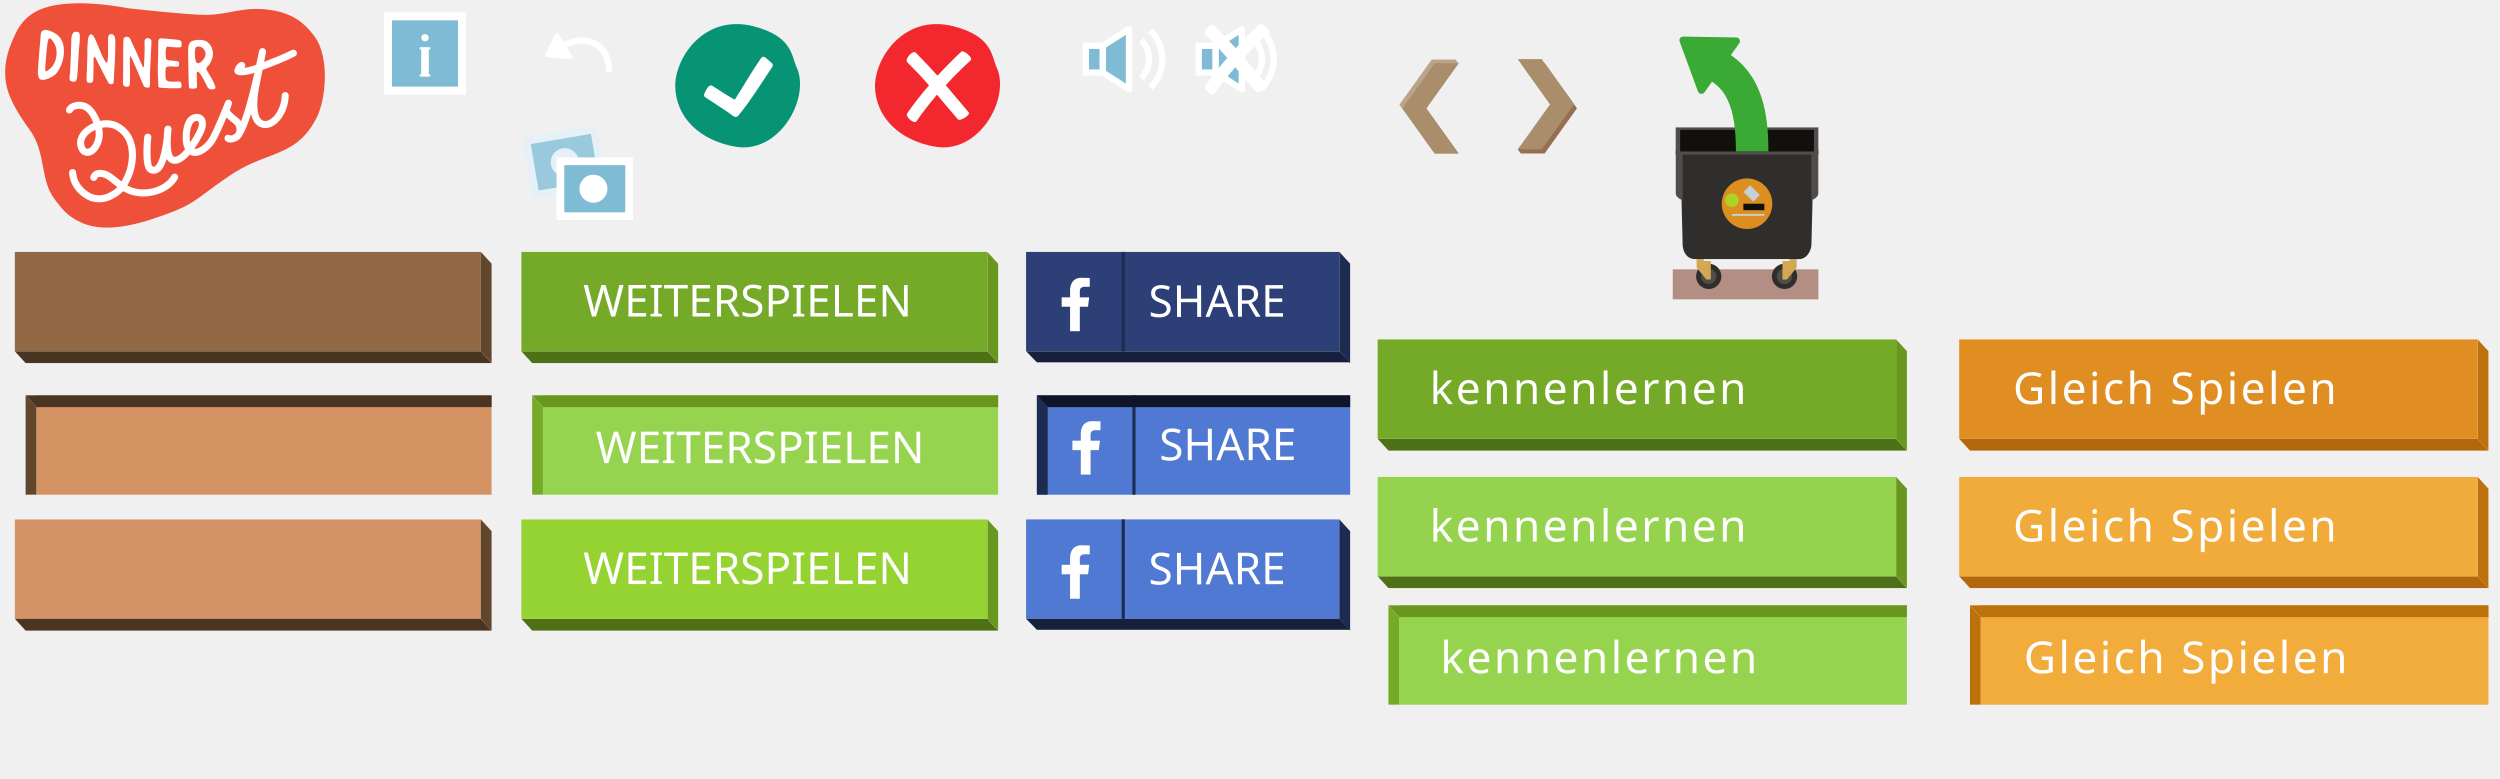
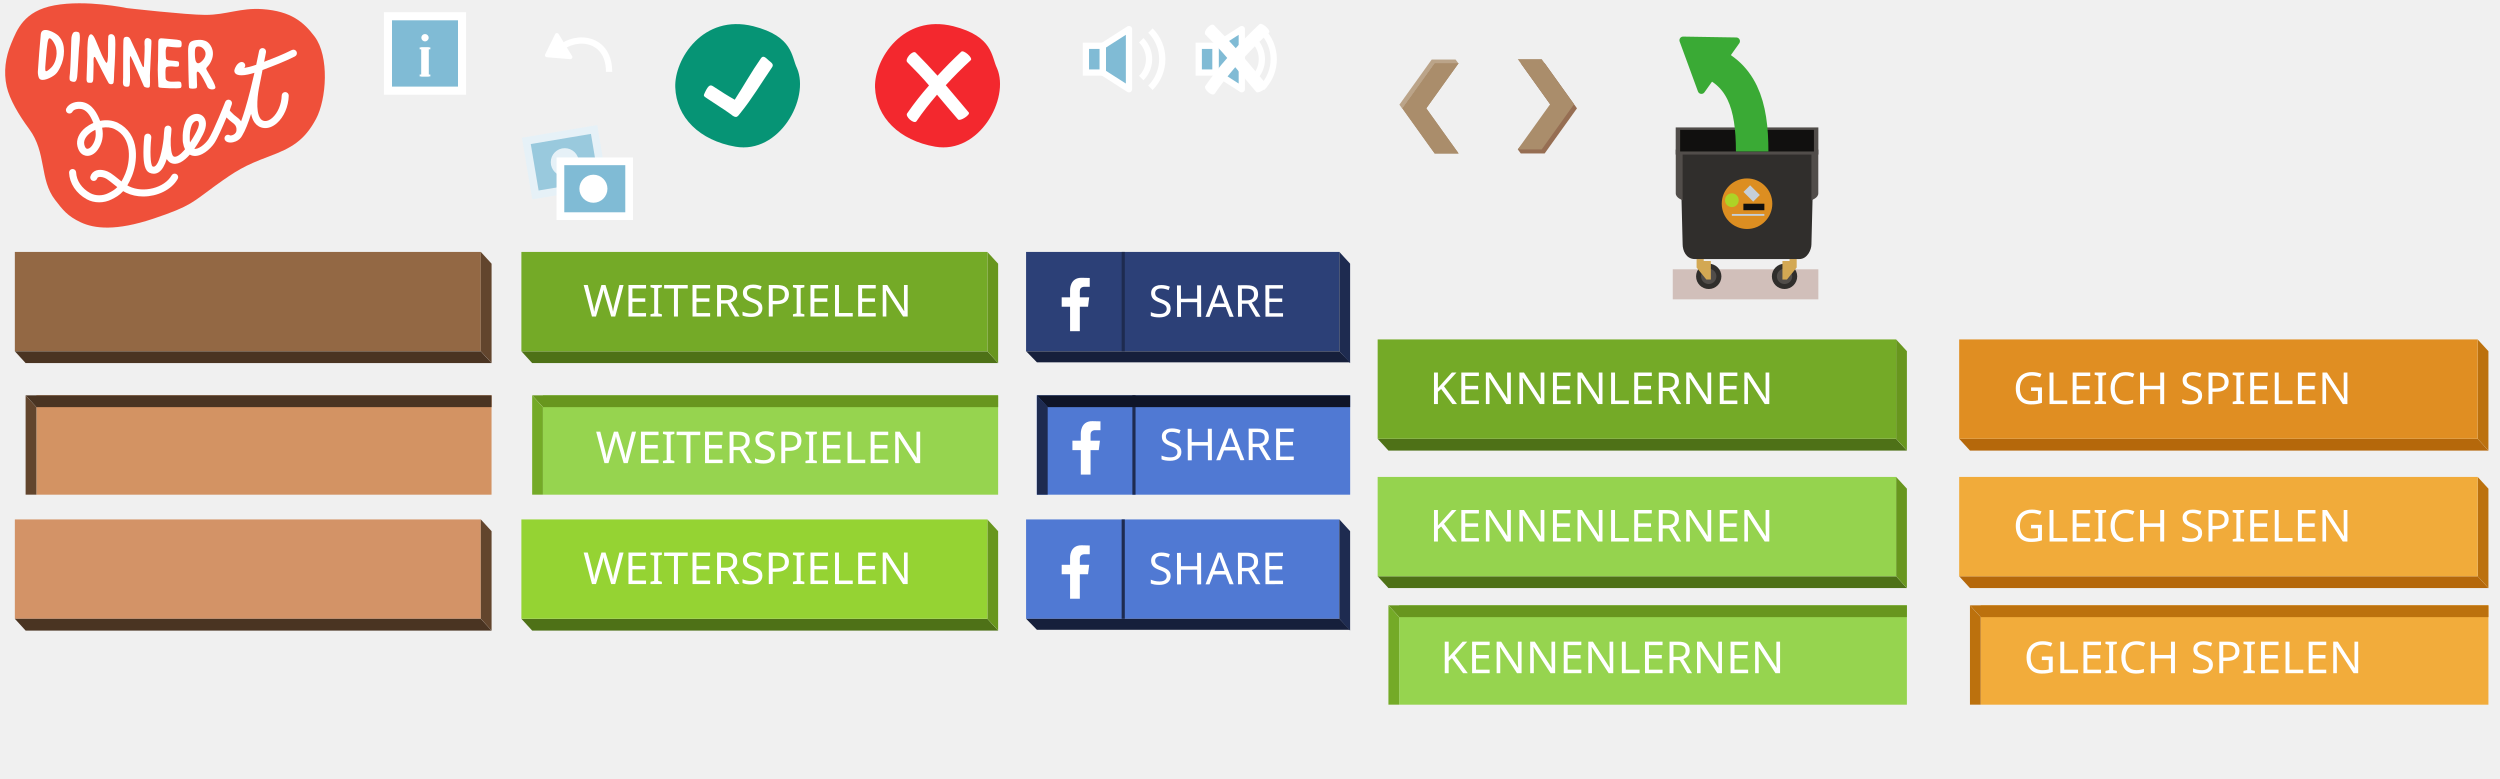
<svg xmlns="http://www.w3.org/2000/svg" version="1.1" id="Layer_1" x="0px" y="0px" width="1000px" height="311.5px" viewBox="0 0 1000 311.5" enable-background="new 0 0 1000 311.5" xml:space="preserve">
  <g id="Ebene_1">
    <g id="Layer_3" display="none">
	</g>
    <g>
      <g>
-         <path fill="#069475" d="M318.807,27.282c-2.3-4.6-1.396-12.7-17.5-16.8c-20.101-5-31.601,13.2-31.2,24.399     c0.4,12.101,9.7,21.301,24.104,23.801C311.706,61.682,324.007,39.482,318.807,27.282z" />
-       </g>
-       <path fill="#FFFFFF" d="M307.507,24.182c-1.2-1.101-2.2-2.2-3.104-0.9c-4,5.7-7,11.2-10.5,16.6c-2.896-1.6-5.5-3.3-8.396-5.199    c-1.301-0.9-2-0.9-3.5,2.199c-0.801,1.601-0.604,1.5,1,2.601c2.6,1.8,6.396,4.1,9,6c0.6,0.5,1.6,1.3,2.3,1.3    c0.8,0,1.2-0.8,1.8-1.5c4.7-5.8,8.3-11.9,12.604-18.2C309.706,25.782,308.706,25.182,307.507,24.182z" />
-     </g>
-     <g>
-       <g>
-         <path fill="#F3282E" d="M398.807,27.282c-2.3-4.6-1.4-12.7-17.5-16.8c-20.101-5-31.601,13.2-31.3,24.399     c0.396,12.101,9.699,21.301,24.1,23.801C391.706,61.682,404.007,39.482,398.807,27.282z" />
-       </g>
-       <path fill="#FFFFFF" d="M366.607,48.482c2.5-3.7,5.3-7.2,8.2-10.601c2.5,3,5.8,6.9,8.399,9.9c0.801,0.9,5.101-1.9,4.301-2.8    c-2.801-3.3-6.4-7.601-9.2-10.9c3.2-3.5,6.5-6.8,10-10c1-0.899-2.9-4.3-3.8-3.399c-3.301,3.1-6.5,6.3-9.5,9.6    c-2.5-2.8-6.104-6.6-8.7-9.2c-1.2-1.2-4.601,2.601-3.4,3.8c2.7,2.7,6.306,6.4,8.7,9.301c-3.1,3.5-6,7.199-8.7,11.1    C361.807,46.482,365.607,49.882,366.607,48.482z" />
-     </g>
-   </g>
-   <g>
-     <g>
-       <g>
-         <rect x="155.18" y="6.501" fill="#80BBD5" width="29.64" height="29.763" />
+         <path fill="#069475" d="M318.807,27.282c-2.3-4.6-1.396-12.7-17.5-16.8c-20.101-5-31.601,13.2-31.2,24.398     c0.4,12.102,9.7,21.302,24.104,23.802C311.706,61.682,324.007,39.482,318.807,27.282z" />
+       </g>
+       <path fill="#FFFFFF" d="M307.507,24.182c-1.2-1.102-2.2-2.2-3.104-0.9c-4,5.7-7,11.2-10.5,16.6c-2.896-1.6-5.5-3.3-8.396-5.198    c-1.301-0.9-2-0.9-3.5,2.198c-0.801,1.602-0.604,1.5,1,2.602c2.6,1.8,6.396,4.1,9,6c0.6,0.5,1.6,1.3,2.3,1.3    c0.8,0,1.2-0.8,1.8-1.5c4.7-5.8,8.3-11.9,12.604-18.2C309.706,25.782,308.706,25.182,307.507,24.182z" />
+     </g>
+     <g>
+       <g>
+         <path fill="#F3282E" d="M398.807,27.282c-2.3-4.6-1.4-12.7-17.5-16.8c-20.101-5-31.601,13.2-31.3,24.398     c0.396,12.102,9.699,21.302,24.1,23.802C391.706,61.682,404.007,39.482,398.807,27.282z" />
+       </g>
+       <path fill="#FFFFFF" d="M366.607,48.482c2.5-3.7,5.3-7.2,8.2-10.602c2.5,3,5.8,6.9,8.399,9.9c0.801,0.9,5.101-1.9,4.301-2.8    c-2.801-3.3-6.4-7.602-9.2-10.9c3.2-3.5,6.5-6.8,10-10c1-0.898-2.9-4.3-3.8-3.398c-3.301,3.1-6.5,6.3-9.5,9.6    c-2.5-2.8-6.104-6.6-8.7-9.2c-1.2-1.2-4.601,2.602-3.4,3.8c2.7,2.7,6.307,6.4,8.7,9.302c-3.1,3.5-6,7.198-8.7,11.1    C361.807,46.482,365.607,49.882,366.607,48.482z" />
+     </g>
+   </g>
+   <g>
+     <g>
+       <g>
+         <rect x="155.18" y="6.501" fill="#80BBD5" width="29.64" height="29.764" />
        <path fill="#FFFFFF" d="M183.2,8.12v26.523h-26.4V8.12H183.2 M186.439,4.882h-32.878v33h32.878V4.882L186.439,4.882z" />
      </g>
    </g>
    <rect x="168.476" y="18.964" fill="#FFFFFF" width="3.046" height="11.605" />
-     <rect x="167.864" y="18.962" fill="#FFFFFF" width="4.277" height="0.762" />
+     <rect x="167.864" y="18.962" fill="#FFFFFF" width="4.277" height="0.763" />
    <rect x="167.864" y="29.807" fill="#FFFFFF" width="4.277" height="0.761" />
    <circle fill="#FFFFFF" cx="170" cy="15.082" r="1.469" />
  </g>
  <g>
    <path fill="none" stroke="#FFFFFF" stroke-width="2.5" d="M222.445,21.162c5.313-7.537,21.191-7.537,21.191,7.581" />
    <polygon fill="#FFFFFF" stroke="#FFFFFF" stroke-width="1.601" stroke-linejoin="round" points="228.157,22.865 218.779,22.094    222.775,14.021  " />
  </g>
  <g>
    <g>
      <g>
-         <rect x="212.159" y="53.913" transform="matrix(-0.9861 0.1664 -0.1664 -0.9861 459.4639 91.2726)" fill="#99C9DD" width="27.499" height="21.937" />
+         <rect x="212.149" y="53.915" transform="matrix(0.9861 -0.1664 0.1664 0.9861 -7.6475 38.4962)" fill="#99C9DD" width="27.5" height="21.938" />
        <path fill="#E6F1F7" d="M236.376,53.554l3.139,18.585l-24.071,4.063l-3.137-18.588L236.376,53.554 M238.903,50l-30.146,5.088     l4.163,24.669l30.146-5.092L238.903,50L238.903,50z" />
      </g>
    </g>
    <circle fill="#E6F1F7" cx="225.911" cy="64.878" r="5.609" />
    <g>
      <g>
-         <rect x="224.164" y="64.525" fill="#80BBD5" width="27.487" height="21.933" />
+         <rect x="224.164" y="64.525" fill="#80BBD5" width="27.486" height="21.933" />
        <path fill="#FFFFFF" d="M250.115,66.067v18.85H225.71v-18.85H250.115 M253.199,62.983h-30.577V88h30.577V62.983L253.199,62.983z" />
      </g>
    </g>
    <circle fill="#FFFFFF" cx="237.364" cy="75.492" r="5.611" />
  </g>
  <g>
    <g>
      <rect x="479.502" y="18.318" fill="#80BBD5" stroke="#FFFFFF" stroke-width="2.5" width="6.771" height="10.704" />
      <polygon fill="#80BBD5" stroke="#FFFFFF" stroke-width="2.5" stroke-linejoin="round" points="496.722,35.707 486.278,29.022     486.278,18.318 496.722,11.634   " />
    </g>
-     <path fill="none" stroke="#FFFFFF" stroke-width="2.501" d="M504.754,12.227c6.32,6.319,6.32,16.565,0,22.888" />
-     <path fill="none" stroke="#FFFFFF" stroke-width="2.5" d="M501.619,16.111c4.179,4.175,4.179,10.943,0,15.118" />
-   </g>
-   <g>
-     <g>
-       <g>
-         <path fill="#EF503A" d="M125.858,14.634c-4.457-5.932-9.543-10.157-20.819-10.975c-8.8-0.635-14.409,2.313-22.899,2.299     C74.45,5.943,50.684,3.231,50.684,3.231S34.47-0.224,21.736,2.141C9.52,4.414,6.807,11.839,4.483,17.406     C2.2,22.888,1.367,28.756,2.68,34.643c1.146,5.119,4.883,11.414,8.973,16.944c7.095,9.584,4.027,20.163,10.402,28.397     c3.006,3.884,4.902,6.448,10.229,8.938c5.511,2.572,14.052,3.56,29.05-1.444c15.461-5.156,15.766-6.729,24.787-13.199     c8.37-6.008,11.461-7.964,21.605-11.756c8.896-3.323,14.041-6.297,18.683-14.953C130.639,39.67,131.787,22.523,125.858,14.634z" />
-       </g>
-     </g>
-     <g>
-       <g>
-         <path fill="#FFFFFF" d="M70.559,69.629c-0.678-0.383-1.539-0.146-1.924,0.531c-2.848,5.023-11.277,7.185-17.021,4.369     c-0.229-0.113-0.451-0.238-0.68-0.363c0.604-1.004,1.207-2.203,1.814-3.665c1.034-2.488,1.979-6.593,1.521-10.648     c-0.552-4.906-2.979-8.595-7.021-10.666c-2.295-1.174-4.854-1.313-7.209-0.834c-1.125-2.916-3.084-6.845-7.107-7.549     c-2.329-0.401-5.279,0.35-6.416,2.564c-0.354,0.692-0.082,1.544,0.611,1.9c0.688,0.354,1.545,0.08,1.896-0.614     c0.475-0.914,2.148-1.288,3.419-1.069c1.967,0.342,3.521,2.124,4.896,5.606c-1.137,0.479-2.17,1.091-3.029,1.762     c-2.701,2.107-3.951,4.931-3.342,7.548c0.662,2.858,2.344,3.596,3.289,3.781c1.713,0.337,3.572-0.585,4.854-2.4     c1.822-2.578,2.402-5.532,1.738-8.81c1.738-0.304,3.549-0.171,5.111,0.628c3.203,1.64,5.055,4.489,5.502,8.468     c0.395,3.521-0.422,7.086-1.322,9.25c-0.531,1.275-1.039,2.31-1.541,3.16c-0.475-0.365-0.947-0.743-1.43-1.131     c-0.924-0.742-1.879-1.51-2.896-2.196c-1.195-0.812-3.73-1.765-5.791-1.067c-1.135,0.386-1.938,1.193-2.316,2.345     c-0.248,0.739,0.146,1.54,0.891,1.788c0.738,0.245,1.539-0.151,1.787-0.893c0.102-0.306,0.261-0.471,0.551-0.567     c0.871-0.295,2.439,0.149,3.303,0.733c0.917,0.619,1.787,1.318,2.705,2.058c0.498,0.401,1.002,0.805,1.521,1.202     c-1.106,1.137-2.248,1.72-3.578,2.396c-2.297,1.166-5.16,1.158-7.291-0.021c-3.363-1.859-5.459-4.955-5.607-8.279     c-0.028-0.778-0.709-1.391-1.473-1.347c-0.777,0.035-1.381,0.693-1.348,1.472c0.188,4.313,2.834,8.287,7.061,10.627     c1.486,0.82,3.222,1.232,4.979,1.232c1.705,0,3.429-0.39,4.962-1.168c1.584-0.806,3.112-1.589,4.646-3.304     c0.357,0.213,0.726,0.418,1.104,0.604c2.129,1.045,4.523,1.531,6.938,1.531c5.605,0,11.279-2.634,13.777-7.041     C71.475,70.875,71.239,70.014,70.559,69.629z M36.809,58.252c-0.705,0.999-1.538,1.353-2.006,1.261     c-0.469-0.093-0.861-0.691-1.084-1.648c-0.51-2.191,1.459-4.008,2.328-4.686c0.61-0.479,1.322-0.906,2.094-1.259     C38.561,54.309,38.119,56.397,36.809,58.252z" />
-         <path fill="#FFFFFF" d="M118.615,20.64c-0.351-0.696-1.194-0.976-1.896-0.623c-3.549,1.789-7.332,3.285-11.071,4.701l0.438-2.189     c0.131-0.656,0.23-1.205,0.313-1.617c0.147-0.766-0.351-1.506-1.11-1.654c-0.769-0.147-1.511,0.349-1.655,1.113l-0.095,0.478     c-0.161,0.817-0.53,2.649-1.054,5.053c-2.063,0.729-3.682,1.113-4.801,1.285c0.373-0.371,0.521-0.938,0.334-1.465     c-0.258-0.736-1.063-1.123-1.801-0.865c-1.398,0.492-2.252,2.211-2.461,3.178c-0.063,0.286-0.031,0.584,0.082,0.854     c0.383,0.895,1.408,1.229,2.719,1.229c1.535,0,3.461-0.455,5.219-1c-0.48,2.146-1.043,4.522-1.646,6.931     c-1.488,5.929-2.727,9.863-3.693,12.478c-0.602-0.881-1.371-1.454-2.008-1.932c-0.299-0.223-0.578-0.433-0.816-0.65     c-1.336-1.219-1.666-1.668-1.705-1.82c-0.002-0.115,0.15-0.516,0.275-0.834c0.16-0.422,0.363-0.942,0.563-1.62     c0.216-0.728-0.187-1.49-0.897-1.734c-0.715-0.245-1.494,0.12-1.771,0.823c-0.051,0.117-4.635,11.879-6.695,14.939     c-1.396,2.061-4.082,4.111-5.652,3.836c1.701-2.389,2.967-4.789,3.439-5.725c1.896-3.72,1.143-5.807,0.521-6.721     c-0.729-1.078-1.983-1.648-3.353-1.523c-1.766,0.16-3.357,1.393-4.156,3.215c-1.521,3.479-1.057,7.904-1.035,8.093     c0.001,0.022,0.006,0.047,0.016,0.069c0.186,1.146,0.479,2.053,0.84,2.771c-1.918,2.287-3.574,3.354-4.537,2.879     c-0.854-0.416-1.298-3.416-1.188-7.034c0.196-1.761,0.28-3.181,0.313-3.853c0.034-0.754-0.531-1.404-1.285-1.471     c-0.744-0.063-1.426,0.471-1.524,1.221c-0.105,0.852-0.271,2.31-0.335,3.974c-0.567,4.819-1.777,10.063-3.521,11.11     c-0.195,0.119-0.445,0.228-0.939,0.006c-0.836-0.832-1.055-6.196-0.469-11.542c0.084-0.775-0.476-1.474-1.25-1.558     c-0.769-0.086-1.474,0.474-1.56,1.248c-0.017,0.123-0.329,3.055-0.335,6.188c-0.02,4.898,0.721,7.431,2.376,8.203     c0.589,0.273,1.175,0.412,1.746,0.412c0.651,0,1.294-0.182,1.89-0.539c1.479-0.897,2.553-2.944,3.313-5.34     c0.395,0.671,0.895,1.195,1.521,1.508c2.604,1.281,5.375-0.646,7.696-3.285c0.394,0.222,0.778,0.357,1.146,0.439     c3.361,0.734,7.092-2.68,8.66-5.002c1.287-1.91,3.338-6.582,4.886-10.303c0.313,0.321,0.683,0.668,1.104,1.055     c0.34,0.31,0.688,0.57,1.025,0.826c0.979,0.732,1.688,1.26,1.852,2.634c0.064,0.624-0.027,1.138-0.287,1.56     c-0.146,0.197-0.262,0.334-0.356,0.429c-0.005,0.006-0.011,0.013-0.019,0.02c-0.024,0.021-0.047,0.043-0.066,0.061     c-0.647,0.542-1.479,0.664-1.803,0.631c-0.521-0.398-1.267-0.395-1.78,0.051c-0.591,0.507-0.653,1.4-0.146,1.989     c0.926,1.077,2.838,0.914,4.221,0.31c1.186-0.519,2.056-1.348,2.565-2.381c1.188-1.927,2.392-5.032,3.521-8.612     c0.281,1.396,0.738,2.544,1.371,3.433c0.912,1.283,2.209,2.051,3.75,2.221c1.711,0.19,3.549-0.49,5.176-1.912     c2.832-2.475,4.654-6.696,4.765-11.022c0.021-0.779-0.601-1.427-1.375-1.445c-0.017-0.002-0.022-0.002-0.034-0.002     c-0.77,0-1.396,0.611-1.41,1.377c-0.086,3.508-1.576,7.027-3.797,8.969c-1.023,0.896-2.096,1.331-3.015,1.232     c-0.744-0.084-1.308-0.416-1.757-1.049c-2.063-2.902-0.943-10.394-0.345-13.035c0.002-0.015,0.006-0.027,0.008-0.043l1.238-6.284     c4.332-1.623,8.783-3.32,12.983-5.439C118.686,22.185,118.967,21.337,118.615,20.64z M76.03,56.961     c-0.025-0.146-0.059-0.293-0.082-0.436c-0.032-0.379-0.34-3.974,0.818-6.617c0.463-1.055,1.271-1.486,1.826-1.537     c0.238-0.021,0.567,0.013,0.76,0.296c0.354,0.517,0.353,1.799-0.706,3.858C78.635,52.552,77.567,54.657,76.03,56.961z" />
-       </g>
-       <g>
-         <g>
-           <path fill="#FFFFFF" d="M16.321,13.591c-0.2,1.447-1.135,13.949-1.184,15.13c-0.027,0.672,0.162,2.166,0.584,2.698      c1.188,1.505,4.945-0.436,6.297-1.563c0.971-0.812,1.465-1.797,2.021-2.877c0.997-1.937,1.573-4.338,1.558-6.563      c-0.021-2.248-0.535-4.229-2.112-5.979C22.271,13.091,16.797,10.167,16.321,13.591z M22.221,23.962      c-0.348,1.177-0.879,2.177-1.688,3.029c-0.188,0.201-0.396,0.393-0.612,0.576c-0.396,0.33-1.324,1.203-1.672,0.834      c-0.313-0.32-0.064-2.746-0.021-3.188c0.215-2.34,0.578-8.83,1.242-9.676c0.836-1.074,2.647,2.301,2.918,3.469      C22.781,20.73,22.729,22.251,22.221,23.962z" />
-         </g>
-         <g>
-           <path fill="#FFFFFF" d="M31.526,12.966c-0.403-0.254-1.273-0.418-1.855-0.151c-0.766,0.344-1.143,1.748-1.148,3.115      c-0.021,2.438-0.338,11.293-0.543,13.342c-0.084,0.844-0.271,1.828-0.094,2.67c0.142,0.663,1.646,0.987,2.166,0.696      c0.604-0.342,0.764-1.454,0.836-2.063c0.203-1.719,0.521-8.914,0.723-11.406C31.604,19.169,32.43,13.531,31.526,12.966z" />
-         </g>
-         <g>
-           <path fill="#FFFFFF" d="M58.799,15.23c-1.39,0.281-0.963,2.371-0.938,3.356c0.052,1.978-0.249,7.103-0.271,7.666      c-0.031,0.72-0.276,0.813-0.629,0.166c-0.271-0.489-1.75-4.086-2.326-5.375c-0.451-1.006-1.91-4.018-2.141-4.604      c-0.16-0.424-0.451-1.045-0.775-1.363c-0.424-0.42-1.217-0.467-1.75-0.221c-0.082,0.041-0.15,0.086-0.211,0.135      c-0.313,0.26-0.334,0.672-0.392,1.135c-0.11,0.881-0.11,13.484-0.114,15.002c-0.002,0.826-0.158,1.649-0.023,2.476      c0.16,1,1.051,1.215,1.938,1.07c0.627-0.1,0.598-0.453,0.717-1.049c0.395-1.999-0.232-10.956,0.229-11.189      c0.383-0.191,5.15,11.591,5.436,12.035c0.205,0.322,0.532,0.448,0.909,0.527c0.573,0.123,1.382,0.213,1.472-0.52      c0.226-1.857-0.08-3.725,0.082-5.555c0.037-0.442,0.438-8.756,0.475-9.858c0.029-0.953,0.189-2.648,0.005-3.07      C60.291,15.566,59.27,15.134,58.799,15.23z" />
-         </g>
-         <g>
-           <path fill="#FFFFFF" d="M43.334,14.451c-0.172,0.834-0.111,6.111-0.111,6.111s0.074,4.287-0.534,4.557      c-0.283,0.125-0.871-1.024-0.871-1.024c-0.563-1.011-0.68-1.287-1.092-2.132c-0.406-0.823-1.674-4.125-2.053-4.883      c-0.213-0.428-1.332-3.826-2.504-3.322c-0.371,0.156-0.615,0.584-0.777,1.125c-0.338,1.125-0.322,2.742-0.387,3.437      c-0.133,1.416-0.012,2.895-0.078,4.32c-0.068,1.504-0.307,8.145-0.303,8.805c0.01,0.555-0.029,1.452,0.646,1.623      c0.323,0.079,0.874,0.04,1.247,0.033c0.803-0.024,0.789-1.607,0.789-1.607s0.141-5.303,0.139-5.785      c-0.002-0.356-0.105-2.129,0.057-2.631c0.063-0.205,0.279-0.453,0.495-0.24c0.179,0.177,0.325,0.504,0.433,0.732      c0.113,0.256,4.803,9.503,5.063,9.745c0.571,0.551,1.78,0.554,1.937-0.324c0.246-1.42,0.146-3.417,0.301-5.187      c0.041-0.443,0.717-10.816,0.242-12.855C45.564,13.226,43.559,13.376,43.334,14.451z" />
-         </g>
-         <g>
-           <path fill="#FFFFFF" d="M67.105,18.628c0.563,0.047,1.459,0.193,2.017,0.226c0,0,2.483,0.233,3.073,0.043      c0.541-0.176,0.459-0.996,0.47-1.453c0.005-0.379-0.06-0.76-0.308-1.08c-0.377-0.488-2.809-0.613-3.438-0.674      c-1.195-0.117-3.652-0.32-3.652-0.32c-0.486-0.07-1.207-0.149-1.592,0.226c-0.465,0.45-0.359,1.5-0.383,2.104      c-0.033,0.92,0,6.471-0.15,8.338c-0.145,1.707,0.16,7.354,0.197,7.942c0.021,0.483-0.125,0.576,0.242,0.963      c0.291,0.307,8.238,0.577,8.682,0.229c0.531-0.419,0.332-1.311,0.225-1.94c-0.146-0.857-1.439-0.592-2.105-0.595      c-1.086-0.008-3.07,0.292-3.854-0.644c-0.355-0.434-0.295-0.889-0.313-1.416c-0.025-0.627-0.16-3.15,0.252-3.602      c0.426-0.466,1.646-0.439,2.313-0.42c0.453,0.014,2.318,0.373,2.688-0.091c0.215-0.272,0.271-1.639-0.154-1.862      c-0.418-0.222-2.664-0.353-3.252-0.41c-0.846-0.078-1.709-0.185-1.707-1.242C66.346,22.453,65.879,18.525,67.105,18.628z" />
-         </g>
-         <g>
-           <path fill="#FFFFFF" d="M82.735,28.103c-0.355-0.724-0.311-0.812,0.229-1.414c0.354-0.4,0.703-0.767,0.979-1.232      c2.563-4.244,0.537-7.43-0.818-8.528c-1.313-1.058-3.146-0.986-3.146-0.986s-2.719-0.078-3.846,0.916      c-0.785,0.693-0.9,2.426-0.896,3.52c0.021,1.629,0.191,14.376,0.389,14.733c0.286,0.542,2.691,0.412,3.006,0.076      c0.321-0.359,0.157-2.015,0.157-2.015s-0.095-2.105-0.103-3.158c-0.004-0.396-0.094-1.125,0.23-1.326      c0.98-0.611,4.024,6.066,4.024,6.066c0.405,1.125,2.776,1.388,3.188,0.462C86.58,34.198,83.094,28.816,82.735,28.103z       M80.252,24.903c-1.656,1.23-2.129-0.548-2.25-2.026c-0.072-0.896-0.063-1.614-0.031-2.516c0.031-1.01,0.357-1.715,1.113-1.756      c0.188-0.008,1.412-0.222,2.518,1.162C83,21.517,81.866,23.703,80.252,24.903z" />
+     <path fill="none" stroke="#FFFFFF" stroke-width="2.501" d="M504.754,12.227c6.319,6.318,6.319,16.564,0,22.888" />
+     <path fill="none" stroke="#FFFFFF" stroke-width="2.5" d="M501.618,16.111c4.18,4.175,4.18,10.943,0,15.118" />
+   </g>
+   <g>
+     <g>
+       <g>
+         <path fill="#EF503A" d="M125.858,14.634c-4.457-5.932-9.543-10.156-20.818-10.975C96.239,3.024,90.63,5.972,82.14,5.958     C74.45,5.943,50.684,3.231,50.684,3.231S34.47-0.224,21.736,2.141C9.52,4.414,6.807,11.839,4.483,17.406     C2.2,22.888,1.367,28.756,2.68,34.643c1.146,5.119,4.883,11.414,8.973,16.943c7.096,9.584,4.027,20.163,10.402,28.397     c3.006,3.884,4.902,6.448,10.229,8.938c5.511,2.572,14.052,3.561,29.05-1.443c15.461-5.156,15.766-6.729,24.787-13.199     c8.37-6.008,11.461-7.964,21.604-11.756c8.896-3.323,14.041-6.297,18.684-14.953C130.639,39.67,131.787,22.523,125.858,14.634z" />
+       </g>
+     </g>
+     <g>
+       <g>
+         <path fill="#FFFFFF" d="M70.559,69.629c-0.678-0.383-1.539-0.146-1.924,0.531c-2.848,5.023-11.277,7.186-17.021,4.369     c-0.229-0.113-0.45-0.238-0.68-0.363c0.604-1.004,1.207-2.203,1.814-3.665c1.034-2.487,1.979-6.593,1.521-10.647     c-0.552-4.906-2.979-8.596-7.021-10.666c-2.295-1.174-4.854-1.313-7.209-0.834c-1.125-2.916-3.084-6.846-7.107-7.549     c-2.329-0.401-5.279,0.35-6.416,2.563c-0.354,0.692-0.082,1.544,0.611,1.9c0.688,0.354,1.545,0.08,1.896-0.614     c0.476-0.914,2.148-1.288,3.419-1.069c1.968,0.343,3.521,2.124,4.896,5.606c-1.137,0.479-2.17,1.091-3.029,1.762     c-2.701,2.107-3.951,4.932-3.342,7.548c0.662,2.858,2.344,3.597,3.289,3.781c1.713,0.337,3.572-0.585,4.854-2.4     c1.822-2.577,2.402-5.531,1.738-8.81c1.738-0.304,3.549-0.171,5.111,0.628c3.203,1.64,5.055,4.489,5.502,8.468     c0.395,3.521-0.422,7.086-1.322,9.25c-0.531,1.275-1.039,2.311-1.541,3.16c-0.475-0.365-0.947-0.743-1.43-1.131     c-0.924-0.742-1.879-1.51-2.896-2.196c-1.194-0.812-3.729-1.765-5.791-1.066c-1.135,0.386-1.938,1.192-2.315,2.345     c-0.248,0.739,0.146,1.54,0.891,1.788c0.738,0.245,1.539-0.151,1.787-0.894c0.102-0.306,0.261-0.471,0.551-0.566     c0.871-0.295,2.439,0.148,3.303,0.732c0.917,0.619,1.787,1.318,2.705,2.059c0.498,0.4,1.002,0.805,1.521,1.202     c-1.106,1.137-2.248,1.72-3.578,2.396c-2.297,1.166-5.16,1.158-7.291-0.021c-3.363-1.859-5.459-4.955-5.607-8.279     c-0.027-0.778-0.709-1.391-1.473-1.347c-0.777,0.035-1.381,0.692-1.348,1.472c0.188,4.313,2.834,8.287,7.061,10.627     c1.486,0.82,3.223,1.232,4.979,1.232c1.705,0,3.429-0.391,4.962-1.168c1.584-0.807,3.111-1.59,4.646-3.305     c0.357,0.213,0.727,0.418,1.104,0.604c2.129,1.045,4.522,1.531,6.938,1.531c5.605,0,11.279-2.635,13.777-7.041     C71.475,70.875,71.239,70.014,70.559,69.629z M36.809,58.252c-0.705,0.999-1.538,1.354-2.006,1.262     c-0.469-0.094-0.861-0.691-1.084-1.648c-0.51-2.191,1.459-4.008,2.328-4.686c0.61-0.479,1.322-0.906,2.094-1.26     C38.561,54.309,38.119,56.397,36.809,58.252z" />
+         <path fill="#FFFFFF" d="M118.615,20.64c-0.351-0.696-1.193-0.977-1.896-0.623c-3.549,1.789-7.332,3.285-11.071,4.701l0.438-2.189     c0.131-0.656,0.229-1.205,0.313-1.617c0.147-0.766-0.351-1.506-1.109-1.654c-0.77-0.146-1.512,0.35-1.655,1.113l-0.095,0.479     c-0.161,0.816-0.53,2.648-1.055,5.053c-2.063,0.729-3.682,1.113-4.801,1.285c0.373-0.371,0.521-0.938,0.334-1.465     c-0.258-0.736-1.063-1.123-1.801-0.865c-1.398,0.492-2.252,2.211-2.461,3.178c-0.063,0.286-0.031,0.584,0.082,0.854     c0.383,0.895,1.408,1.229,2.719,1.229c1.535,0,3.461-0.455,5.219-1c-0.479,2.146-1.043,4.522-1.646,6.931     c-1.488,5.93-2.728,9.863-3.693,12.479c-0.602-0.881-1.371-1.454-2.008-1.932c-0.299-0.224-0.578-0.434-0.816-0.65     c-1.336-1.219-1.666-1.668-1.704-1.82c-0.003-0.114,0.149-0.516,0.274-0.834c0.16-0.422,0.363-0.941,0.563-1.62     c0.216-0.728-0.188-1.489-0.897-1.733c-0.715-0.245-1.494,0.12-1.771,0.823c-0.052,0.116-4.636,11.879-6.695,14.938     c-1.396,2.062-4.082,4.111-5.652,3.836c1.701-2.389,2.967-4.789,3.439-5.725c1.896-3.721,1.143-5.808,0.521-6.722     c-0.729-1.077-1.982-1.647-3.353-1.522c-1.767,0.16-3.357,1.393-4.156,3.215c-1.521,3.479-1.057,7.904-1.035,8.093     c0.001,0.022,0.006,0.047,0.017,0.069c0.186,1.146,0.479,2.053,0.84,2.771c-1.918,2.287-3.574,3.354-4.537,2.88     c-0.854-0.416-1.298-3.416-1.188-7.034c0.196-1.762,0.28-3.182,0.313-3.854c0.034-0.754-0.531-1.403-1.285-1.471     c-0.744-0.063-1.426,0.471-1.524,1.221c-0.104,0.853-0.271,2.311-0.335,3.975c-0.566,4.818-1.776,10.063-3.521,11.109     c-0.195,0.119-0.445,0.229-0.939,0.006c-0.836-0.832-1.055-6.195-0.469-11.542c0.084-0.774-0.476-1.474-1.25-1.558     c-0.769-0.086-1.474,0.474-1.56,1.248c-0.018,0.123-0.329,3.055-0.335,6.188c-0.021,4.898,0.721,7.432,2.376,8.203     c0.589,0.273,1.175,0.412,1.746,0.412c0.65,0,1.294-0.182,1.89-0.539c1.479-0.896,2.553-2.943,3.313-5.34     c0.396,0.671,0.896,1.195,1.521,1.508c2.604,1.281,5.375-0.646,7.696-3.285c0.394,0.223,0.777,0.357,1.146,0.439     c3.361,0.734,7.092-2.68,8.66-5.002c1.287-1.91,3.338-6.582,4.886-10.303c0.313,0.32,0.684,0.668,1.104,1.055     c0.34,0.31,0.688,0.57,1.024,0.826c0.979,0.731,1.688,1.26,1.853,2.634c0.063,0.624-0.027,1.138-0.287,1.56     c-0.146,0.197-0.262,0.335-0.356,0.43c-0.005,0.006-0.011,0.013-0.019,0.02c-0.024,0.021-0.047,0.043-0.066,0.062     c-0.646,0.542-1.479,0.664-1.803,0.631c-0.521-0.398-1.267-0.396-1.78,0.051c-0.591,0.507-0.652,1.4-0.146,1.989     c0.926,1.077,2.838,0.914,4.221,0.31c1.187-0.519,2.057-1.348,2.565-2.381c1.188-1.927,2.392-5.032,3.521-8.612     c0.281,1.396,0.738,2.544,1.371,3.434c0.912,1.283,2.209,2.051,3.75,2.221c1.711,0.19,3.549-0.49,5.176-1.912     c2.832-2.475,4.654-6.695,4.766-11.021c0.021-0.779-0.602-1.428-1.375-1.445c-0.018-0.002-0.022-0.002-0.034-0.002     c-0.771,0-1.396,0.611-1.41,1.377c-0.086,3.508-1.576,7.027-3.797,8.969c-1.023,0.896-2.096,1.331-3.015,1.232     c-0.744-0.084-1.309-0.416-1.758-1.049c-2.063-2.902-0.942-10.395-0.345-13.035c0.002-0.016,0.006-0.027,0.008-0.043l1.238-6.284     c4.332-1.623,8.783-3.32,12.983-5.439C118.686,22.185,118.967,21.337,118.615,20.64z M76.03,56.961     c-0.024-0.146-0.059-0.293-0.082-0.436c-0.031-0.379-0.34-3.974,0.818-6.617c0.463-1.055,1.271-1.486,1.826-1.537     c0.238-0.021,0.567,0.013,0.76,0.296c0.354,0.518,0.354,1.799-0.706,3.858C78.635,52.552,77.567,54.657,76.03,56.961z" />
+       </g>
+       <g>
+         <g>
+           <path fill="#FFFFFF" d="M16.321,13.591c-0.199,1.447-1.135,13.949-1.184,15.131c-0.027,0.672,0.162,2.166,0.584,2.697      c1.188,1.505,4.945-0.436,6.297-1.563c0.971-0.813,1.465-1.797,2.021-2.877c0.997-1.938,1.572-4.338,1.558-6.563      c-0.021-2.248-0.535-4.229-2.112-5.979C22.271,13.091,16.797,10.167,16.321,13.591z M22.221,23.962      c-0.348,1.178-0.879,2.178-1.688,3.029c-0.188,0.201-0.396,0.393-0.612,0.576c-0.396,0.33-1.324,1.203-1.672,0.834      c-0.313-0.32-0.064-2.746-0.021-3.188c0.215-2.34,0.578-8.83,1.242-9.676c0.836-1.074,2.647,2.301,2.918,3.469      C22.781,20.73,22.729,22.251,22.221,23.962z" />
+         </g>
+         <g>
+           <path fill="#FFFFFF" d="M31.526,12.966c-0.402-0.254-1.272-0.418-1.854-0.15c-0.767,0.344-1.144,1.748-1.148,3.115      c-0.021,2.438-0.338,11.293-0.543,13.342c-0.084,0.844-0.271,1.828-0.094,2.67c0.142,0.663,1.646,0.987,2.166,0.696      c0.604-0.343,0.764-1.454,0.836-2.063c0.203-1.719,0.521-8.914,0.723-11.406C31.604,19.169,32.43,13.531,31.526,12.966z" />
+         </g>
+         <g>
+           <path fill="#FFFFFF" d="M58.799,15.23c-1.39,0.281-0.963,2.371-0.938,3.355c0.053,1.979-0.249,7.104-0.271,7.666      c-0.031,0.721-0.276,0.813-0.629,0.166c-0.271-0.488-1.75-4.086-2.326-5.375c-0.451-1.006-1.91-4.018-2.141-4.604      c-0.16-0.424-0.451-1.045-0.775-1.363c-0.424-0.42-1.217-0.467-1.75-0.221c-0.082,0.041-0.15,0.086-0.211,0.135      c-0.313,0.26-0.334,0.672-0.392,1.135c-0.11,0.881-0.11,13.484-0.114,15.002c-0.002,0.826-0.158,1.649-0.023,2.477      c0.16,1,1.051,1.215,1.938,1.069c0.627-0.1,0.598-0.452,0.717-1.049c0.395-1.999-0.232-10.956,0.229-11.188      c0.384-0.191,5.15,11.591,5.437,12.035c0.205,0.321,0.532,0.447,0.909,0.526c0.572,0.123,1.382,0.213,1.472-0.52      c0.226-1.857-0.08-3.726,0.082-5.556c0.037-0.441,0.438-8.756,0.475-9.857c0.029-0.953,0.189-2.648,0.006-3.07      C60.291,15.566,59.27,15.134,58.799,15.23z" />
+         </g>
+         <g>
+           <path fill="#FFFFFF" d="M43.334,14.451c-0.172,0.834-0.111,6.111-0.111,6.111s0.074,4.287-0.534,4.557      c-0.283,0.125-0.871-1.023-0.871-1.023c-0.563-1.012-0.68-1.287-1.092-2.133c-0.406-0.822-1.674-4.125-2.053-4.883      c-0.213-0.428-1.332-3.826-2.504-3.322c-0.371,0.156-0.615,0.584-0.777,1.125c-0.338,1.125-0.322,2.742-0.387,3.438      c-0.133,1.416-0.012,2.895-0.078,4.32c-0.068,1.504-0.307,8.145-0.303,8.805c0.01,0.555-0.029,1.452,0.646,1.623      c0.323,0.079,0.874,0.04,1.247,0.033c0.803-0.024,0.789-1.607,0.789-1.607s0.141-5.303,0.139-5.785      c-0.002-0.355-0.104-2.129,0.058-2.631c0.063-0.205,0.278-0.453,0.495-0.24c0.179,0.178,0.324,0.504,0.433,0.732      c0.113,0.256,4.803,9.503,5.063,9.745c0.57,0.551,1.779,0.554,1.937-0.324c0.246-1.42,0.146-3.417,0.301-5.187      c0.041-0.443,0.717-10.816,0.242-12.855C45.564,13.226,43.559,13.376,43.334,14.451z" />
+         </g>
+         <g>
+           <path fill="#FFFFFF" d="M67.105,18.628c0.563,0.047,1.459,0.193,2.018,0.227c0,0,2.482,0.232,3.072,0.043      c0.541-0.176,0.459-0.996,0.471-1.453c0.005-0.379-0.061-0.76-0.309-1.08c-0.377-0.488-2.809-0.613-3.438-0.674      c-1.195-0.117-3.652-0.32-3.652-0.32c-0.486-0.07-1.207-0.148-1.592,0.227c-0.465,0.449-0.359,1.5-0.383,2.104      c-0.033,0.92,0,6.471-0.15,8.338c-0.145,1.707,0.16,7.354,0.197,7.942c0.021,0.482-0.125,0.576,0.242,0.963      c0.291,0.307,8.237,0.577,8.682,0.229c0.531-0.419,0.332-1.311,0.225-1.939c-0.146-0.857-1.438-0.592-2.104-0.595      c-1.086-0.009-3.07,0.292-3.854-0.645c-0.354-0.434-0.295-0.889-0.313-1.416c-0.025-0.627-0.16-3.149,0.252-3.602      c0.426-0.466,1.646-0.439,2.313-0.42c0.453,0.014,2.318,0.373,2.688-0.092c0.215-0.271,0.271-1.639-0.154-1.861      c-0.418-0.223-2.664-0.354-3.252-0.41c-0.846-0.078-1.709-0.186-1.707-1.242C66.346,22.453,65.879,18.525,67.105,18.628z" />
+         </g>
+         <g>
+           <path fill="#FFFFFF" d="M82.735,28.103c-0.354-0.725-0.311-0.813,0.229-1.414c0.354-0.4,0.703-0.768,0.979-1.232      c2.563-4.244,0.537-7.43-0.817-8.527c-1.313-1.059-3.146-0.986-3.146-0.986s-2.719-0.078-3.846,0.916      c-0.785,0.693-0.9,2.426-0.896,3.52c0.021,1.629,0.191,14.376,0.39,14.733c0.286,0.542,2.69,0.412,3.006,0.076      c0.321-0.359,0.157-2.016,0.157-2.016s-0.096-2.104-0.104-3.157c-0.004-0.396-0.094-1.125,0.23-1.326      c0.979-0.611,4.023,6.065,4.023,6.065c0.405,1.125,2.776,1.389,3.188,0.462C86.58,34.198,83.094,28.816,82.735,28.103z       M80.252,24.903c-1.656,1.229-2.129-0.548-2.25-2.026c-0.072-0.896-0.063-1.613-0.031-2.516c0.031-1.01,0.357-1.715,1.113-1.756      c0.188-0.008,1.412-0.223,2.518,1.162C83,21.517,81.866,23.703,80.252,24.903z" />
        </g>
      </g>
    </g>
  </g>
  <g>
    <rect x="410.429" y="100.771" fill="#2C4077" width="125.344" height="39.75" />
    <polyline fill="#161F3B" points="540.048,144.928 414.769,144.928 410.46,140.52 535.773,140.52  " />
    <g>
      <text transform="matrix(1 -0.0027 0.0027 1 459.4124 126.8025)" fill="#FFFFFF" font-family="'CooperBT-Medium'" font-size="17.662">SHARE</text>
    </g>
-     <path fill="#FFFFFF" d="M433.943,114.716h1.955v-3.527c-0.785-0.021-1.816-0.051-3.168-0.08c-4.883-0.104-4.703,4.918-4.703,4.918   v2.895h-3.354v3.771h3.354v9.793h3.906v-9.793h3.283l0.469-3.771h-3.752v-2.532C431.933,114.545,433.943,114.716,433.943,114.716z" />
-     <rect x="448.656" y="100.771" fill="#1E2B50" width="1.268" height="39.748" />
+     <path fill="#FFFFFF" d="M433.943,114.716h1.955v-3.526c-0.785-0.021-1.816-0.051-3.168-0.08c-4.883-0.104-4.703,4.918-4.703,4.918   v2.895h-3.354v3.771h3.354v9.793h3.906v-9.793h3.283l0.469-3.771h-3.752v-2.531C431.933,114.545,433.943,114.716,433.943,114.716z" />
+     <rect x="448.656" y="100.771" fill="#1E2B50" width="1.269" height="39.748" />
    <polygon fill="#1E2B50" points="540.048,145.229 535.74,140.52 535.74,100.771 540.048,105.475  " />
  </g>
  <g>
-     <rect x="5.937" y="100.771" fill="#936844" width="186.395" height="39.746" />
+     <rect x="5.937" y="100.771" fill="#936844" width="186.396" height="39.746" />
    <polygon fill="#4A3422" points="196.634,145.229 10.245,145.229 5.937,140.52 192.325,140.52  " />
    <polygon fill="#62452D" points="196.634,145.229 192.325,140.52 192.325,100.771 196.634,105.475  " />
  </g>
  <g>
    <rect x="217.171" y="158.125" fill="#96D44F" width="182.08" height="39.748" />
    <polygon fill="#68961E" points="212.863,158.135 399.251,158.135 399.251,162.846 217.171,162.846  " />
    <polygon fill="#74AA27" points="212.863,158.135 217.171,162.846 217.171,197.873 212.863,197.873  " />
    <text transform="matrix(1 0 0 1 238.241 185.2654)" fill="#FFFFFF" font-family="'CooperBT-Medium'" font-size="17.662">WEITERSPIELEN</text>
  </g>
  <g>
    <polygon fill="#4E7117" points="399.251,145.229 212.863,145.229 208.554,140.52 394.943,140.52  " />
    <polygon fill="#68961E" points="399.251,145.229 394.943,140.52 394.943,100.771 399.251,105.475  " />
    <rect x="208.554" y="100.771" fill="#74AA27" width="186.389" height="39.746" />
    <text transform="matrix(1 0 0 1 233.2405 126.615)" fill="#FFFFFF" font-family="'CooperBT-Medium'" font-size="17.662">WEITERSPIELEN</text>
  </g>
  <g>
    <rect x="14.537" y="158.125" fill="#D39363" width="182.08" height="39.748" />
    <polygon fill="#62452D" points="10.245,158.135 14.554,162.846 14.554,197.873 10.245,197.873  " />
    <polygon fill="#4A3422" points="196.634,162.846 14.554,162.846 10.245,158.135 196.634,158.135  " />
  </g>
  <g>
    <rect x="414.72" y="158.125" fill="#5079D3" width="125.344" height="39.75" />
    <g>
      <text transform="matrix(1 -0.0027 0.0027 1 463.7039 184.157)" fill="#FFFFFF" font-family="'CooperBT-Medium'" font-size="17.662">SHARE</text>
    </g>
-     <path fill="#FFFFFF" d="M438.234,172.068h1.955v-3.529c-0.785-0.022-1.816-0.049-3.168-0.08c-4.883-0.106-4.703,4.918-4.703,4.918   v2.892h-3.354v3.772h3.354v9.793h3.906v-9.793h3.283l0.469-3.772h-3.752v-2.533C436.224,171.898,438.234,172.068,438.234,172.068z" />
-     <rect x="452.948" y="158.125" fill="#1E2B50" width="1.268" height="39.748" />
+     <path fill="#FFFFFF" d="M438.234,172.068h1.955v-3.529c-0.785-0.021-1.816-0.049-3.168-0.08c-4.883-0.105-4.703,4.918-4.703,4.918   v2.893h-3.354v3.771h3.354v9.793h3.906v-9.793h3.283l0.469-3.771h-3.752v-2.533C436.224,171.898,438.234,172.068,438.234,172.068z" />
+     <rect x="452.948" y="158.125" fill="#1E2B50" width="1.269" height="39.748" />
    <polygon fill="#1E2B50" points="419.073,197.873 414.769,197.873 414.769,158.135 419.073,162.838  " />
    <polygon fill="#0F1528" points="414.769,158.145 540.064,158.145 540.064,162.855 419.073,162.855  " />
  </g>
  <g>
    <g>
-       <rect x="434.369" y="18.319" fill="#80BBD5" stroke="#FFFFFF" stroke-width="2.5" width="6.774" height="10.703" />
+       <rect x="434.368" y="18.319" fill="#80BBD5" stroke="#FFFFFF" stroke-width="2.5" width="6.774" height="10.703" />
      <polygon fill="#80BBD5" stroke="#FFFFFF" stroke-width="2.5" stroke-linejoin="round" points="451.594,35.707 441.15,29.022     441.15,18.319 451.594,11.634   " />
    </g>
-     <path fill="none" stroke="#FFFFFF" stroke-width="2.5" d="M460.177,12.227c6.315,6.319,6.315,16.565,0,22.887" />
-     <path fill="none" stroke="#FFFFFF" stroke-width="2.5" d="M456.49,16.111c4.18,4.175,4.18,10.944,0,15.118" />
-   </g>
-   <g>
-     <path fill="#FFFFFF" d="M485.892,37.479c2.5-3.701,5.3-7.201,8.2-10.602c2.5,3,5.8,6.899,8.396,9.899   c0.804,0.9,5.104-1.899,4.304-2.799c-2.804-3.301-6.398-7.602-9.198-10.9c3.198-3.5,6.499-6.801,9.999-10   c1-0.899-2.9-4.3-3.801-3.399c-3.304,3.1-6.5,6.3-9.5,9.599c-2.5-2.799-6.104-6.599-8.698-9.199c-1.2-1.2-4.604,2.601-3.4,3.8   c2.7,2.7,6.301,6.399,8.7,9.301c-3.102,3.5-6,7.199-8.7,11.1C481.092,35.479,484.892,38.879,485.892,37.479z" />
+     <path fill="none" stroke="#FFFFFF" stroke-width="2.5" d="M460.177,12.227c6.314,6.318,6.314,16.564,0,22.887" />
+     <path fill="none" stroke="#FFFFFF" stroke-width="2.5" d="M456.49,16.111c4.181,4.175,4.181,10.944,0,15.118" />
+   </g>
+   <g>
+     <path fill="#FFFFFF" d="M485.892,37.479c2.5-3.701,5.3-7.201,8.2-10.603c2.5,3,5.8,6.899,8.396,9.899   c0.804,0.9,5.104-1.899,4.304-2.799c-2.804-3.301-6.397-7.603-9.197-10.9c3.197-3.5,6.499-6.801,9.999-10   c1-0.898-2.9-4.3-3.802-3.398c-3.304,3.1-6.5,6.3-9.5,9.599c-2.5-2.799-6.104-6.599-8.697-9.199c-1.2-1.2-4.604,2.602-3.4,3.8   c2.7,2.7,6.301,6.399,8.7,9.302c-3.103,3.5-6,7.198-8.7,11.1C481.092,35.479,484.892,38.879,485.892,37.479z" />
  </g>
  <polygon fill="#AA8D6B" points="583.432,25.285 573.865,25.285 560.946,43.333 573.865,61.379 583.432,61.379 570.508,43.333 " />
  <g>
-     <polygon fill="#966E53" points="617.866,25.285 608.307,25.285 621.231,43.332 607.116,59.754 608.307,61.379 617.866,61.379    630.793,43.332  " />
-     <polygon fill="#AA8D6B" points="616.682,23.66 607.116,23.66 620.043,41.707 607.116,59.754 616.682,59.754 629.606,41.707  " />
-   </g>
-   <polygon fill="#BBA489" points="572.682,59.912 572.702,59.912 560.946,43.49 573.866,25.442 583.432,25.442 582.241,23.817   572.682,23.817 559.758,41.865 " />
+     <polygon fill="#966E53" points="617.865,25.285 608.307,25.285 621.231,43.332 607.115,59.754 608.307,61.379 617.865,61.379    630.793,43.332  " />
+     <polygon fill="#AA8D6B" points="616.682,23.66 607.115,23.66 620.043,41.707 607.115,59.754 616.682,59.754 629.606,41.707  " />
+   </g>
+   <polygon fill="#BBA489" points="572.682,59.912 572.701,59.912 560.946,43.49 573.865,25.442 583.432,25.442 582.24,23.817   572.682,23.817 559.758,41.865 " />
  <polygon fill="#AA8D6B" points="583.432,25.285 573.865,25.285 560.946,43.333 573.865,61.379 583.432,61.379 570.508,43.333 " />
  <g>
-     <rect x="669.1" y="107.721" fill="#B28E83" width="58.243" height="12.021" />
-     <g>
-       <g>
-         <circle fill="#302E2C" cx="683.496" cy="110.547" r="5.066" />
-         <circle fill="#514D4A" cx="683.496" cy="110.547" r="3.063" />
-         <polygon fill="#D3A853" points="678.638,103.631 678.638,107.016 682.538,111.811 684.341,111.811 684.341,104.408      681.49,104.408 681.49,103.631    " />
+     <rect x="669.1" y="107.721" opacity="0.5" fill="#B28E83" width="58.243" height="12.021" />
+     <g>
+       <g>
+         <circle fill="#302E2C" cx="683.495" cy="110.547" r="5.066" />
+         <circle fill="#514D4A" cx="683.495" cy="110.547" r="3.063" />
+         <polygon fill="#D3A853" points="678.638,103.631 678.638,107.016 682.537,111.811 684.341,111.811 684.341,104.408      681.49,104.408 681.49,103.631    " />
        <circle fill="#302E2C" cx="713.816" cy="110.547" r="5.066" />
        <circle fill="#514D4A" cx="713.816" cy="110.547" r="3.063" />
        <polygon fill="#D3A853" points="718.676,103.631 718.676,107.016 714.774,111.811 712.973,111.811 712.973,104.408      715.823,104.408 715.823,103.631    " />
      </g>
-       <path fill="#302E2C" d="M724.57,97.753c0,2.082-1.567,5.877-4.903,5.877c-3.334,0-38,0-41.666,0c-3.668,0-4.946-3.544-4.946-5.877    c0-2.334-1-38.416-1-38.416h53.518C725.57,59.337,724.57,95.669,724.57,97.753z" />
+       <path fill="#302E2C" d="M724.57,97.753c0,2.082-1.566,5.877-4.903,5.877c-3.334,0-38,0-41.666,0c-3.668,0-4.945-3.544-4.945-5.877    c0-2.334-1-38.416-1-38.416h53.518C725.57,59.337,724.57,95.669,724.57,97.753z" />
      <path fill="#302E2C" d="M714.43,105.479" />
-       <rect x="670.279" y="50.969" fill="#514D4A" width="57.064" height="10.857" />
+       <rect x="670.279" y="50.969" fill="#514D4A" width="57.064" height="10.856" />
      <path fill="#514D4A" d="M727.32,77.335c0,1.875-2.75,2.75-2.75,2.75V59.833h2.75C727.32,59.833,727.32,75.46,727.32,77.335z" />
      <path fill="#514D4A" d="M670.302,77.335c0,1.875,2.75,2.75,2.75,2.75V59.833h-2.75C670.302,59.833,670.302,75.46,670.302,77.335z" />
      <rect x="672.052" y="51.96" fill="#11100F" width="53.518" height="8.627" />
      <g>
        <circle fill="#DC8E21" cx="698.811" cy="81.484" r="10.114" />
-         <circle fill="#AED326" cx="692.746" cy="80.085" r="2.75" />
-         <rect x="698.789" y="74.637" transform="matrix(0.7071 -0.7071 0.7071 0.7071 150.4987 518.1099)" fill="#C5CFD9" width="3.75" height="5.5" />
+         <circle fill="#AED326" cx="692.745" cy="80.085" r="2.75" />
+         <rect x="698.784" y="74.641" transform="matrix(-0.7071 0.7071 -0.7071 -0.7071 1250.822 -363.3259)" fill="#C5CFD9" width="3.75" height="5.5" />
        <rect x="697.353" y="81.484" fill="#11100F" width="8.396" height="2.602" />
-         <rect x="692.746" y="85.585" fill="#C5CFD9" width="13" height="0.75" />
-       </g>
-     </g>
-   </g>
-   <g>
-     <path fill="none" stroke="#3AAA35" stroke-width="13" stroke-linejoin="round" d="M700.865,60.587   c0-18.358-3.78-31.833-20.35-37.015" />
-     <polygon fill="#3AAA35" stroke="#3AAA35" stroke-width="2.952" stroke-linejoin="round" points="680.57,36.082 673.246,16.111    694.503,16.462  " />
-   </g>
-   <g>
-     <rect x="5.937" y="207.771" fill="#D39367" width="186.395" height="39.746" />
+         <rect x="692.745" y="85.585" fill="#C5CFD9" width="13" height="0.75" />
+       </g>
+     </g>
+   </g>
+   <g>
+     <path fill="none" stroke="#3AAA35" stroke-width="13" stroke-linejoin="round" d="M700.865,60.587   c0-18.357-3.78-31.833-20.35-37.015" />
+     <polygon fill="#3AAA35" stroke="#3AAA35" stroke-width="2.952" stroke-linejoin="round" points="680.57,36.082 673.245,16.111    694.503,16.462  " />
+   </g>
+   <g>
+     <rect x="5.937" y="207.771" fill="#D39367" width="186.396" height="39.746" />
    <polygon fill="#4A3422" points="196.634,252.229 10.245,252.229 5.937,247.52 192.325,247.52  " />
    <polygon fill="#62452D" points="196.634,252.229 192.325,247.52 192.325,207.771 196.634,212.475  " />
  </g>
  <g>
    <polygon fill="#4E7117" points="399.251,252.229 212.862,252.229 208.553,247.52 394.942,247.52  " />
    <polygon fill="#68961E" points="399.251,252.229 394.942,247.52 394.942,207.771 399.251,212.475  " />
    <rect x="208.553" y="207.771" fill="#95D333" width="186.389" height="39.746" />
    <text transform="matrix(1 0 0 1 233.241 233.615)" fill="#FFFFFF" font-family="'CooperBT-Medium'" font-size="17.662">WEITERSPIELEN</text>
  </g>
  <g>
    <rect x="410.428" y="207.771" fill="#5079D3" width="125.344" height="39.75" />
    <polyline fill="#161F3B" points="540.048,251.928 414.768,251.928 410.46,247.52 535.773,247.52  " />
    <g>
      <text transform="matrix(1 -0.0027 0.0027 1 459.4119 233.8025)" fill="#FFFFFF" font-family="'CooperBT-Medium'" font-size="17.662">SHARE</text>
    </g>
-     <path fill="#FFFFFF" d="M433.942,221.716h1.955v-3.527c-0.785-0.021-1.816-0.051-3.168-0.08c-4.883-0.104-4.703,4.918-4.703,4.918   v2.895h-3.354v3.771h3.354v9.793h3.906v-9.793h3.283l0.469-3.771h-3.752v-2.532C431.932,221.545,433.942,221.716,433.942,221.716z" />
-     <rect x="448.655" y="207.771" fill="#1E2B50" width="1.268" height="39.748" />
+     <path fill="#FFFFFF" d="M433.942,221.716h1.955v-3.526c-0.785-0.021-1.816-0.051-3.168-0.08c-4.883-0.104-4.703,4.918-4.703,4.918   v2.895h-3.354v3.771h3.354v9.793h3.906v-9.793h3.283l0.469-3.771h-3.752v-2.531C431.932,221.545,433.942,221.716,433.942,221.716z" />
+     <rect x="448.655" y="207.771" fill="#1E2B50" width="1.269" height="39.748" />
    <polygon fill="#1E2B50" points="540.048,252.229 535.74,247.52 535.74,207.771 540.048,212.475  " />
  </g>
  <rect x="559.679" y="242.126" fill="#96D44F" width="203.08" height="39.748" />
-   <polygon fill="#68961E" points="555.37,242.135 762.759,242.135 762.759,246.846 559.679,246.846 " />
-   <polygon fill="#74AA27" points="555.37,242.135 559.679,246.846 559.679,281.874 555.37,281.874 " />
-   <text transform="matrix(1 0 0 1 576.1799 269.2683)" fill="#FFFFFF" font-family="'CooperBT-Medium'" font-size="17.662" letter-spacing="1" style="text-transform: uppercase">kennenlernen</text>
-   <polygon fill="#4E7117" points="762.759,180.228 555.37,180.228 551.062,175.518 758.45,175.518 " />
-   <polygon fill="#68961E" points="762.759,180.228 758.45,175.518 758.45,135.771 762.759,140.473 " />
+   <polygon fill="#68961E" points="555.369,242.135 762.759,242.135 762.759,246.846 559.679,246.846 " />
+   <polygon fill="#74AA27" points="555.369,242.135 559.679,246.846 559.679,281.874 555.369,281.874 " />
+   <text transform="matrix(1 0 0 1 576.1799 269.2683)" fill="#FFFFFF" font-family="'CooperBT-Medium'" font-size="17.662">KENNENLERNEN</text>
+   <polygon fill="#4E7117" points="762.759,180.228 555.369,180.228 551.062,175.518 758.449,175.518 " />
+   <polygon fill="#68961E" points="762.759,180.228 758.449,175.518 758.449,135.771 762.759,140.473 " />
  <rect x="551.062" y="135.771" fill="#74AA27" width="207.389" height="39.747" />
-   <text transform="matrix(1 0 0 1 571.8713 161.614)" fill="#FFFFFF" font-family="'CooperBT-Medium'" font-size="17.662" letter-spacing="1" style="text-transform: uppercase">kennenlernen</text>
-   <rect x="792.288" y="242.126" fill="#F2AC3B" width="203.08" height="39.748" />
-   <polygon fill="#BC710D" points="787.98,242.135 995.368,242.135 995.368,246.846 792.288,246.846 " />
-   <polygon fill="#BC710D" points="787.98,242.135 792.288,246.846 792.288,281.874 787.98,281.874 " />
-   <text transform="matrix(1 0 0 1 809.5413 269.2683)" fill="#FFFFFF" font-family="'CooperBT-Medium'" font-size="17.662" letter-spacing="1" style="text-transform: uppercase">Gleich Spielen</text>
-   <polygon fill="#B5680B" points="995.368,180.228 787.98,180.228 783.671,175.518 991.06,175.518 " />
-   <polygon fill="#BC710D" points="995.368,180.228 991.06,175.518 991.06,135.771 995.368,140.473 " />
+   <text transform="matrix(1 0 0 1 571.8713 161.614)" fill="#FFFFFF" font-family="'CooperBT-Medium'" font-size="17.662">KENNENLERNEN</text>
+   <rect x="792.287" y="242.126" fill="#F2AC3B" width="203.08" height="39.748" />
+   <polygon fill="#BC710D" points="787.98,242.135 995.367,242.135 995.367,246.846 792.287,246.846 " />
+   <polygon fill="#BC710D" points="787.98,242.135 792.287,246.846 792.287,281.874 787.98,281.874 " />
+   <text transform="matrix(1 0 0 1 809.5413 269.2683)" fill="#FFFFFF" font-family="'CooperBT-Medium'" font-size="17.662">GLEICH SPIELEN</text>
+   <polygon fill="#B5680B" points="995.367,180.228 787.98,180.228 783.671,175.518 991.06,175.518 " />
+   <polygon fill="#BC710D" points="995.367,180.228 991.06,175.518 991.06,135.771 995.367,140.473 " />
  <rect x="783.671" y="135.771" fill="#E08E22" width="207.389" height="39.747" />
-   <text transform="matrix(1 0 0 1 805.2327 161.614)" fill="#FFFFFF" font-family="'CooperBT-Medium'" font-size="17.662" letter-spacing="1" style="text-transform: uppercase">Gleich Spielen</text>
-   <polygon fill="#4E7117" points="762.759,235.228 555.37,235.228 551.062,230.518 758.45,230.518 " />
-   <polygon fill="#68961E" points="762.759,235.228 758.45,230.518 758.45,190.771 762.759,195.473 " />
+   <text transform="matrix(1 0 0 1 805.2327 161.614)" fill="#FFFFFF" font-family="'CooperBT-Medium'" font-size="17.662">GLEICH SPIELEN</text>
+   <polygon fill="#4E7117" points="762.759,235.228 555.369,235.228 551.062,230.518 758.449,230.518 " />
+   <polygon fill="#68961E" points="762.759,235.228 758.449,230.518 758.449,190.771 762.759,195.473 " />
  <rect x="551.062" y="190.771" fill="#95D34E" width="207.389" height="39.747" />
-   <text transform="matrix(1 0 0 1 571.8713 216.614)" fill="#FFFFFF" font-family="'CooperBT-Medium'" font-size="17.662" letter-spacing="1" style="text-transform: uppercase">kennenlernen</text>
-   <polygon fill="#B5680B" points="995.368,235.228 787.98,235.228 783.671,230.518 991.06,230.518 " />
-   <polygon fill="#BC710D" points="995.368,235.228 991.06,230.518 991.06,190.771 995.368,195.473 " />
+   <text transform="matrix(1 0 0 1 571.8713 216.614)" fill="#FFFFFF" font-family="'CooperBT-Medium'" font-size="17.662">KENNENLERNEN</text>
+   <polygon fill="#B5680B" points="995.367,235.228 787.98,235.228 783.671,230.518 991.06,230.518 " />
+   <polygon fill="#BC710D" points="995.367,235.228 991.06,230.518 991.06,190.771 995.367,195.473 " />
  <rect x="783.671" y="190.771" fill="#F1AB3A" width="207.389" height="39.747" />
-   <text transform="matrix(1 0 0 1 805.2327 216.614)" fill="#FFFFFF" font-family="'CooperBT-Medium'" font-size="17.662" letter-spacing="1" style="text-transform: uppercase">Gleich Spielen</text>
+   <text transform="matrix(1 0 0 1 805.2327 216.614)" fill="#FFFFFF" font-family="'CooperBT-Medium'" font-size="17.662">GLEICH SPIELEN</text>
</svg>
